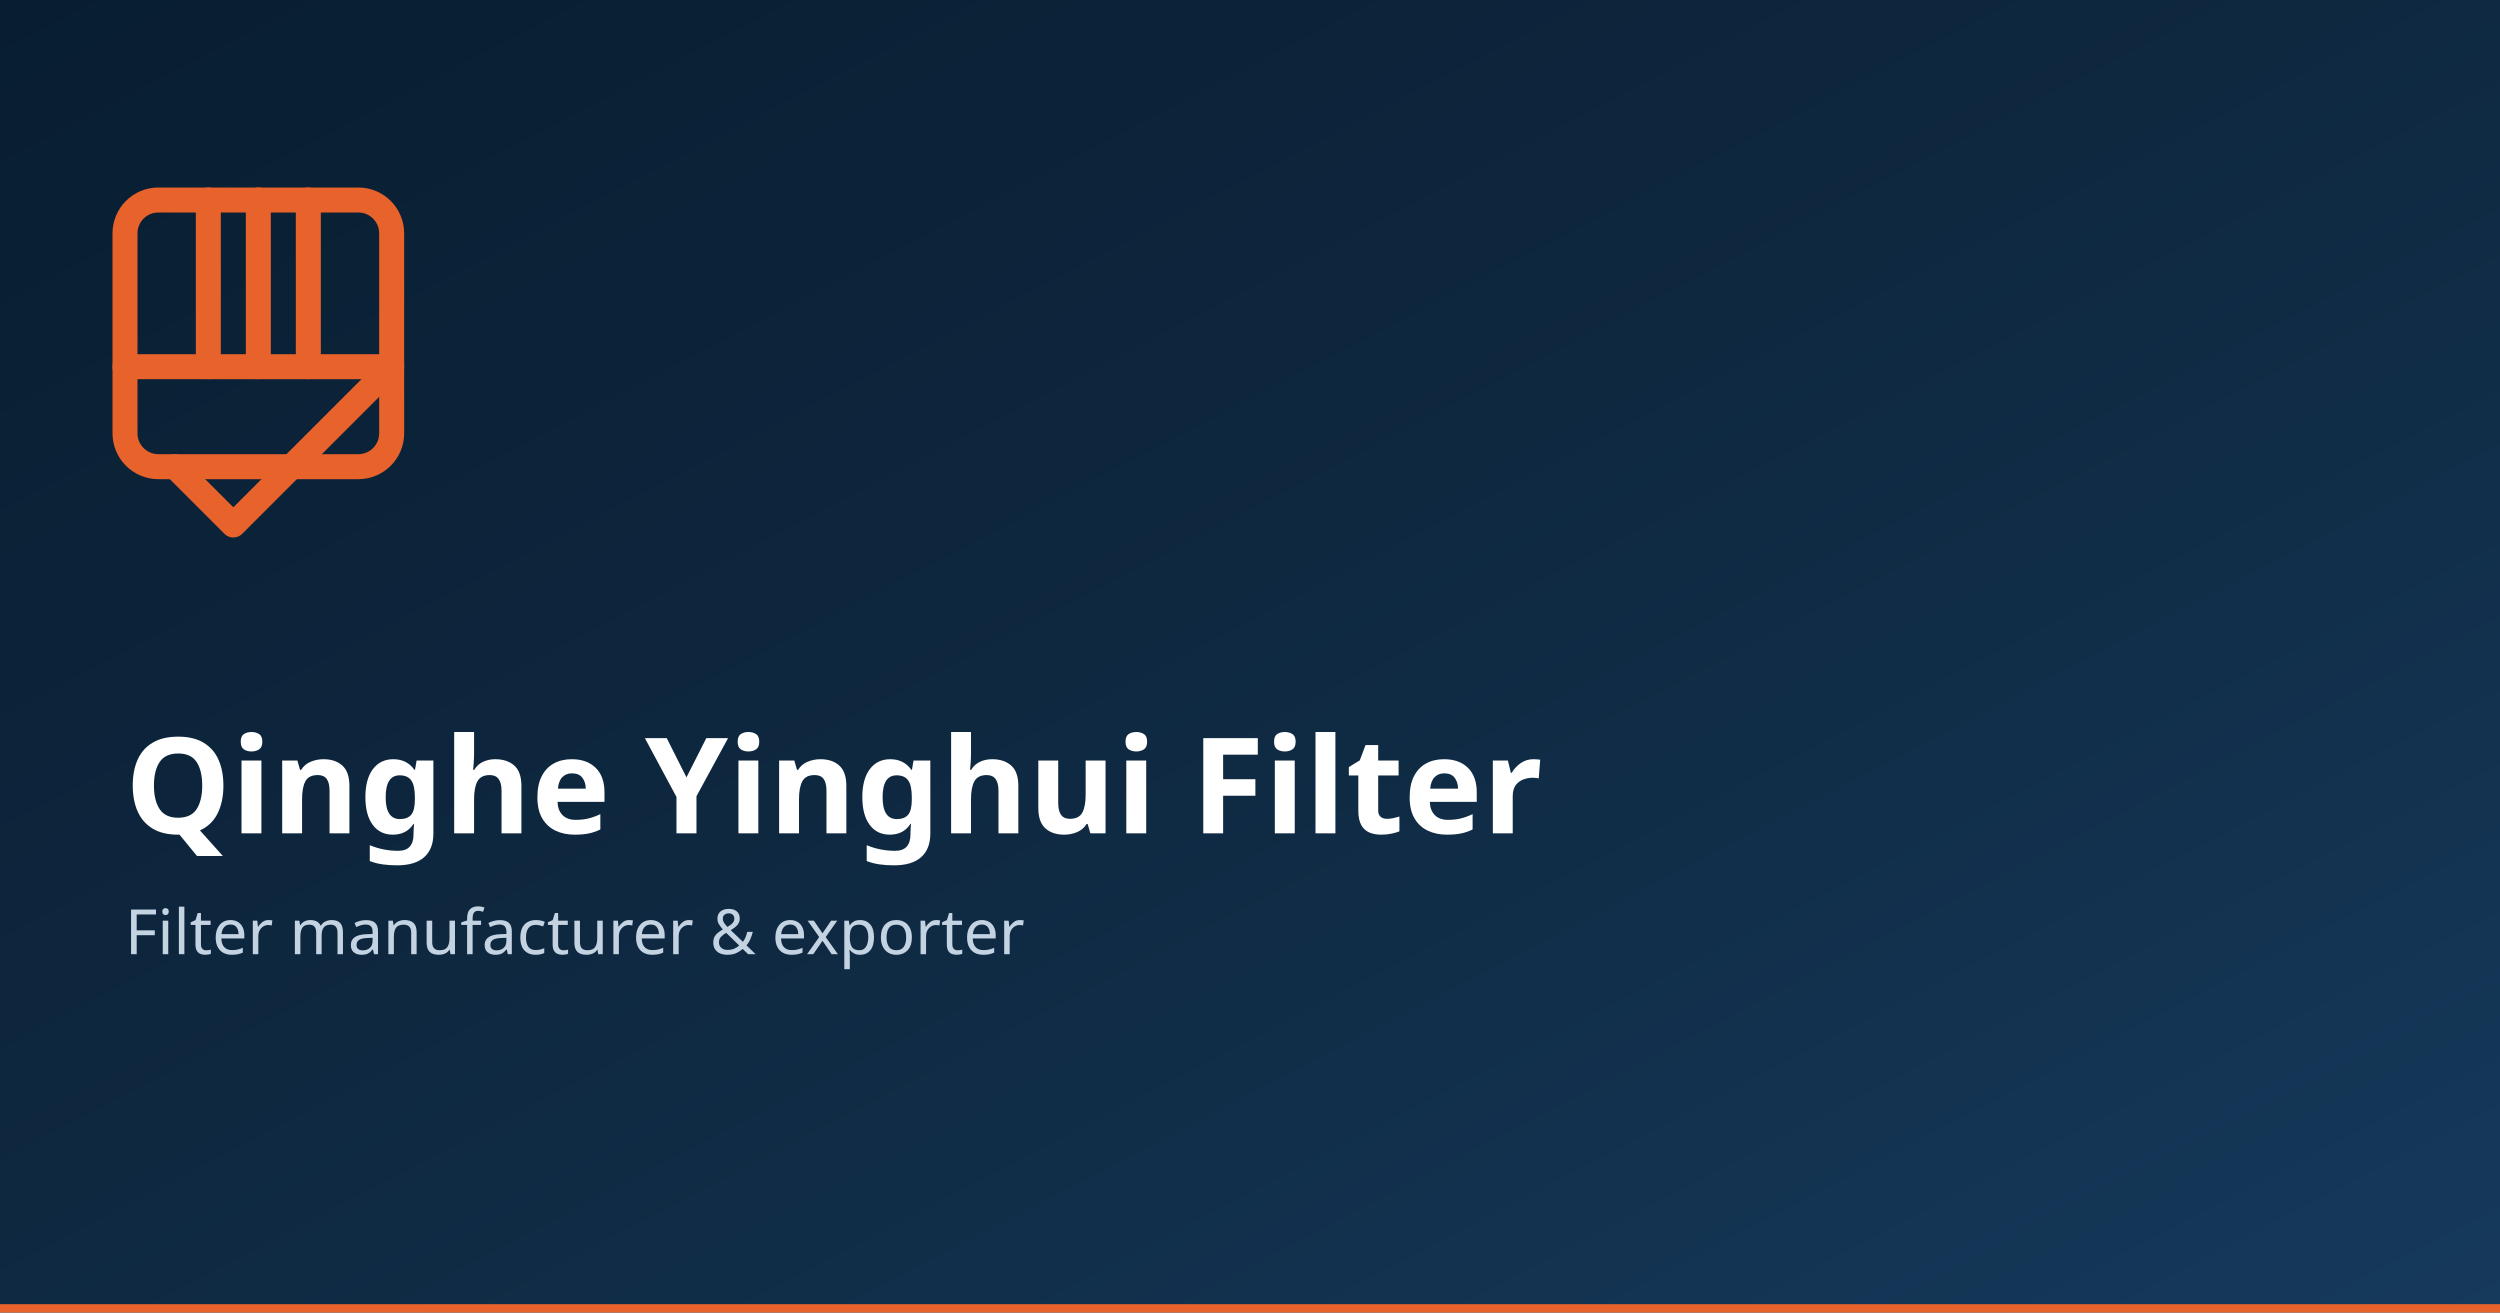
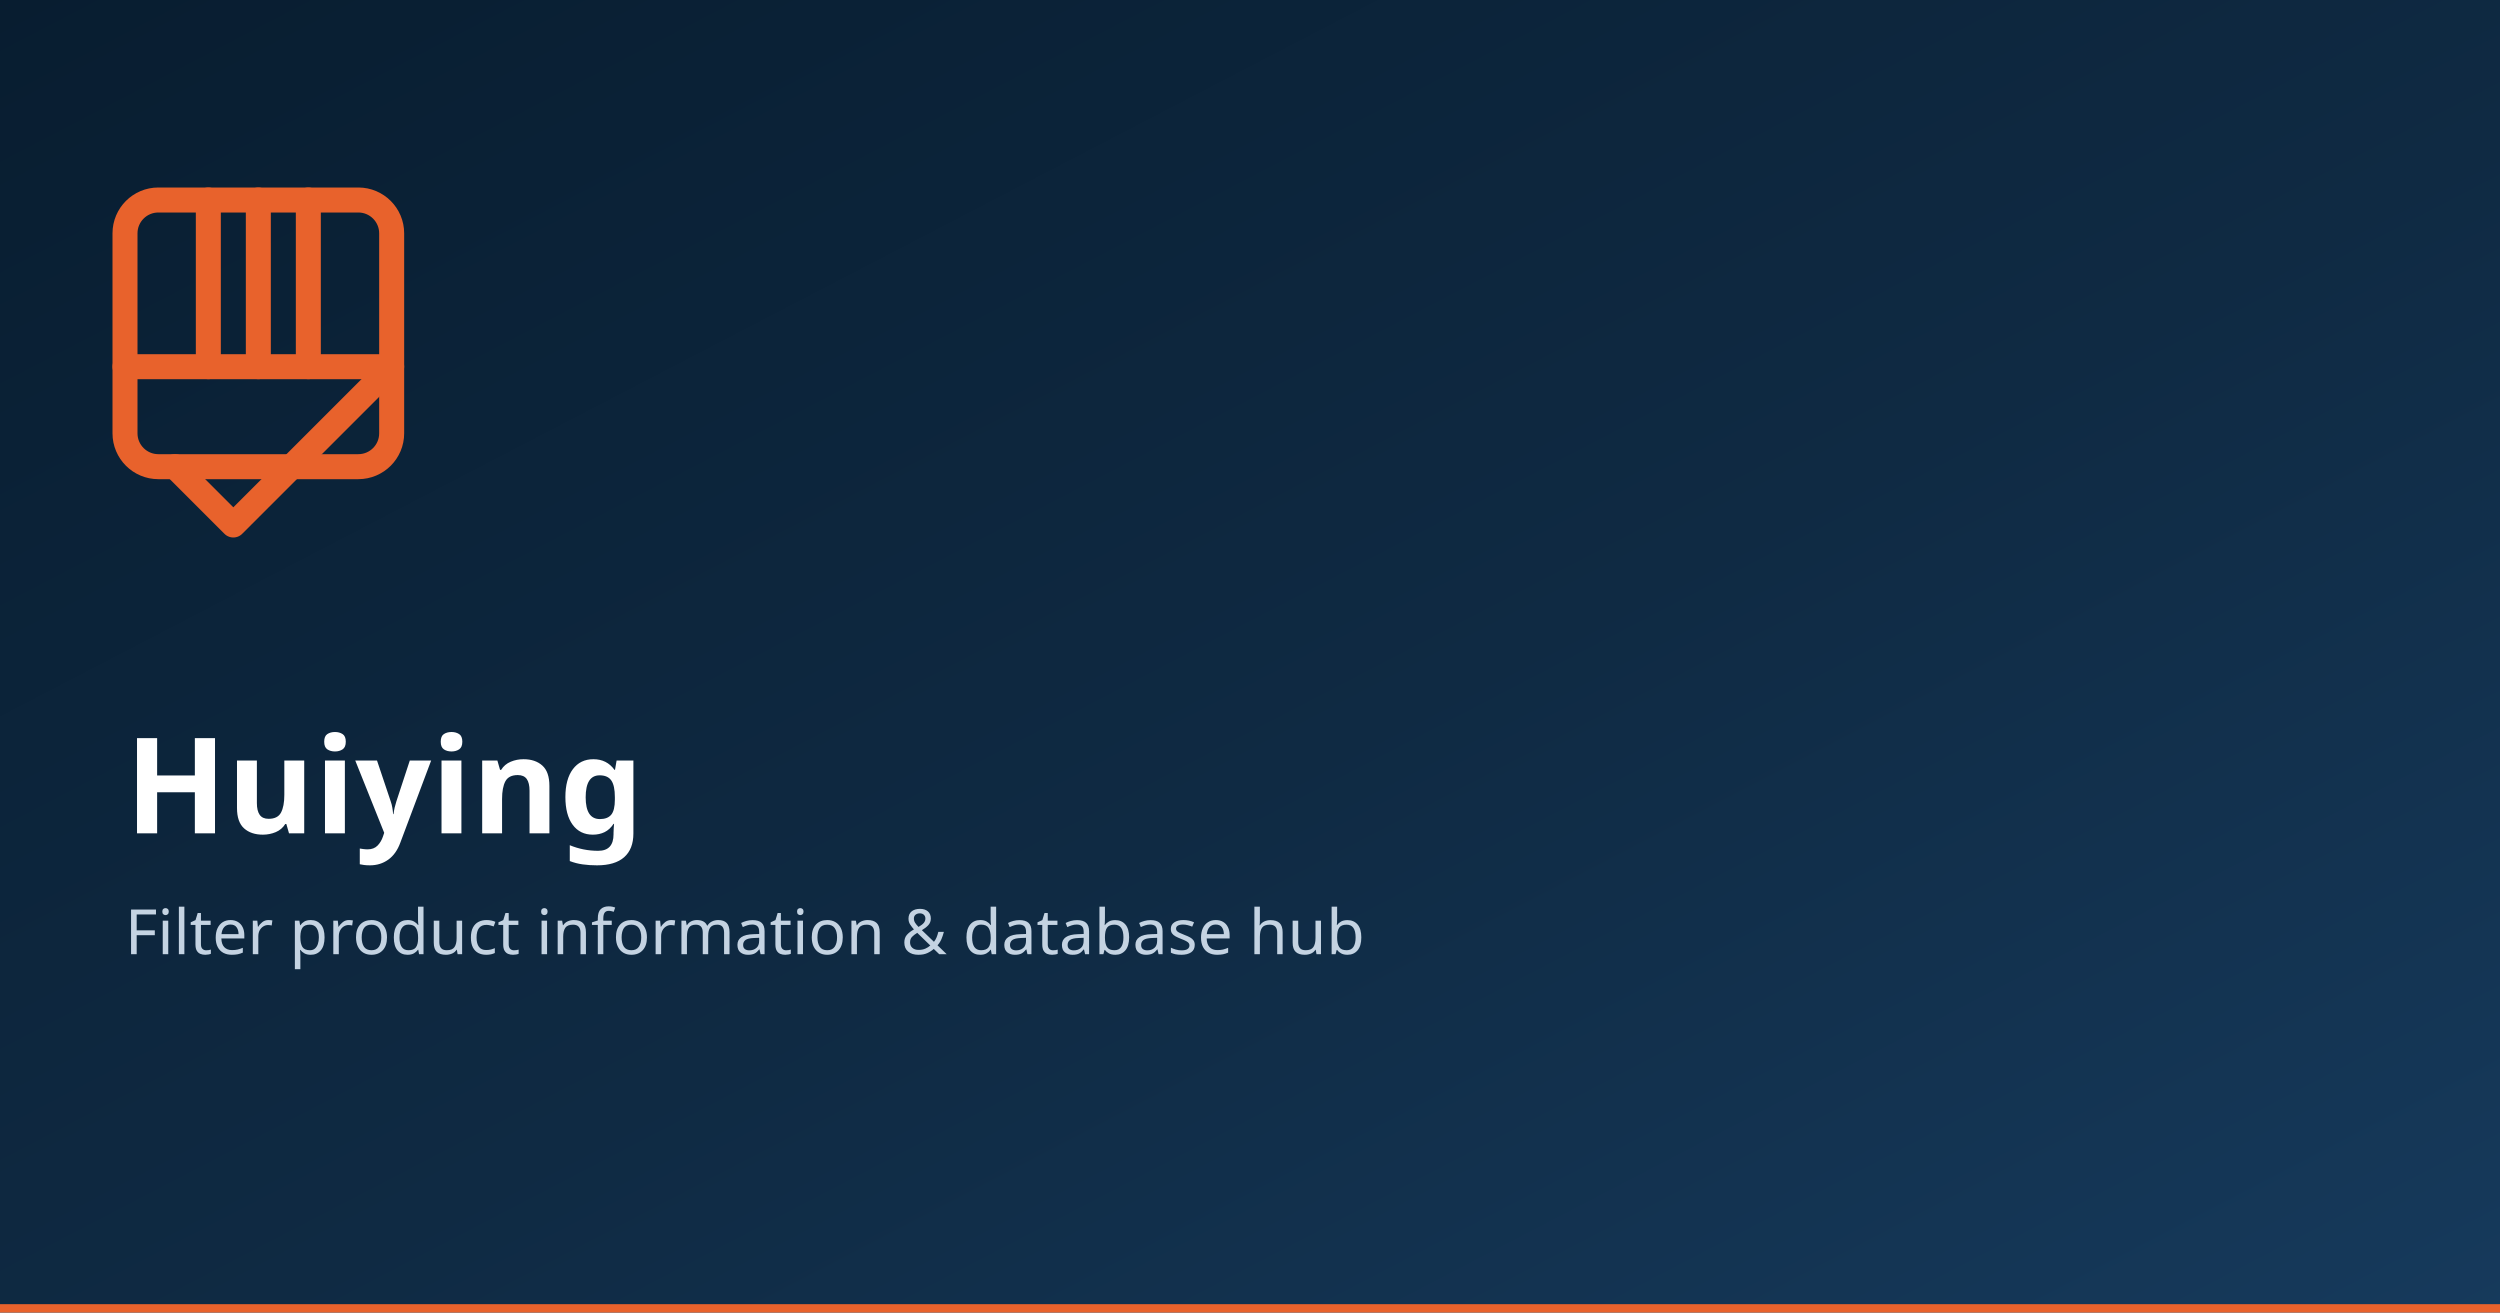
<svg xmlns="http://www.w3.org/2000/svg" width="1200" height="630" viewBox="0 0 1200 630">
  <defs>
    <linearGradient id="bg" x1="0" y1="0" x2="1" y2="1">
      <stop offset="0" stop-color="#081d30" />
      <stop offset="0.55" stop-color="#0f2a43" />
      <stop offset="1" stop-color="#163a5c" />
    </linearGradient>
  </defs>
  <rect width="1200" height="630" fill="url(#bg)" />
  <rect y="626" width="1200" height="4" fill="#e8622c" />
  <g fill="none" stroke="#e8622c" stroke-width="12" stroke-linecap="round" stroke-linejoin="round">
    <rect x="60" y="96" width="128" height="128" rx="16" />
    <path d="M60 176h128" />
    <path d="M100 96v80" />
    <path d="M124 96v80" />
    <path d="M148 96v80" />
    <path d="M84 224l28 28 72-72" />
  </g>
-   <text x="60" y="400" font-family="system-ui, sans-serif" font-size="64" font-weight="700" fill="#ffffff">Qinghe Yinghui Filter</text>
-   <text x="60" y="458" font-family="system-ui, sans-serif" font-size="30" fill="#c4d3e2">Filter manufacturer &amp; exporter</text>
+   <text x="60" y="400" font-family="system-ui, sans-serif" font-size="64" font-weight="700" fill="#ffffff">Huiying</text>
+   <text x="60" y="458" font-family="system-ui, sans-serif" font-size="30" fill="#c4d3e2">Filter product information &amp; database hub</text>
</svg>
